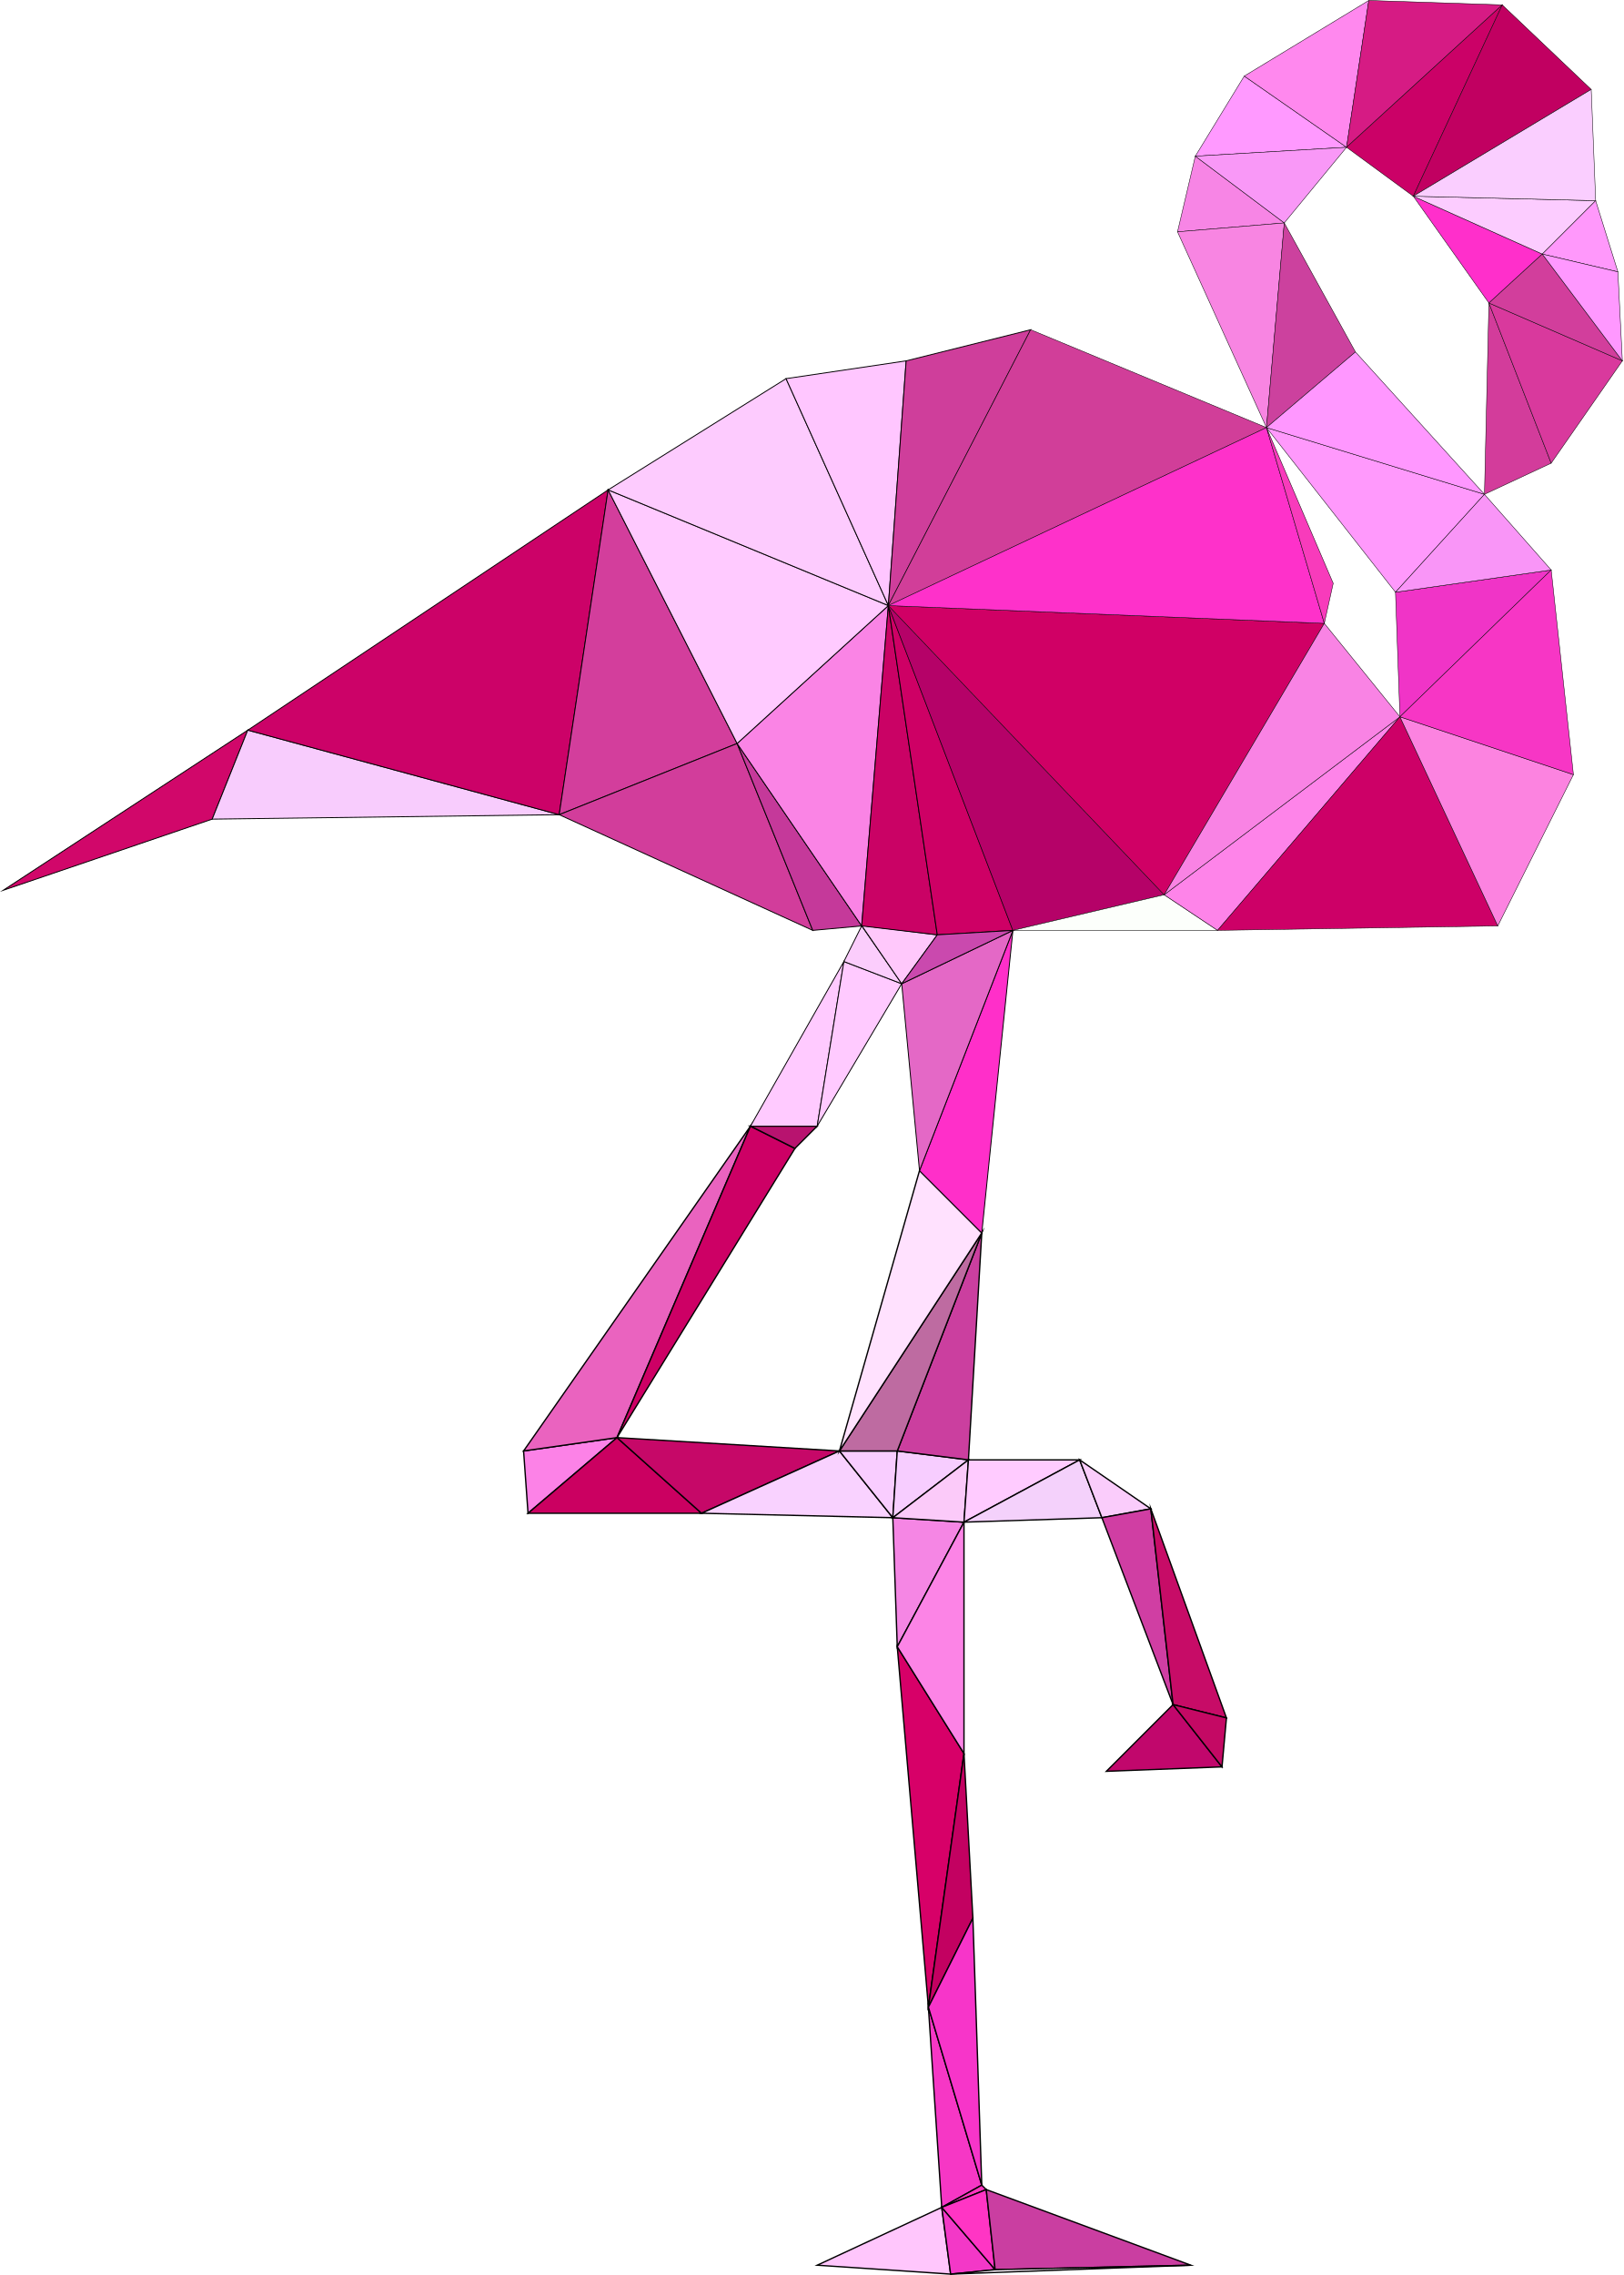
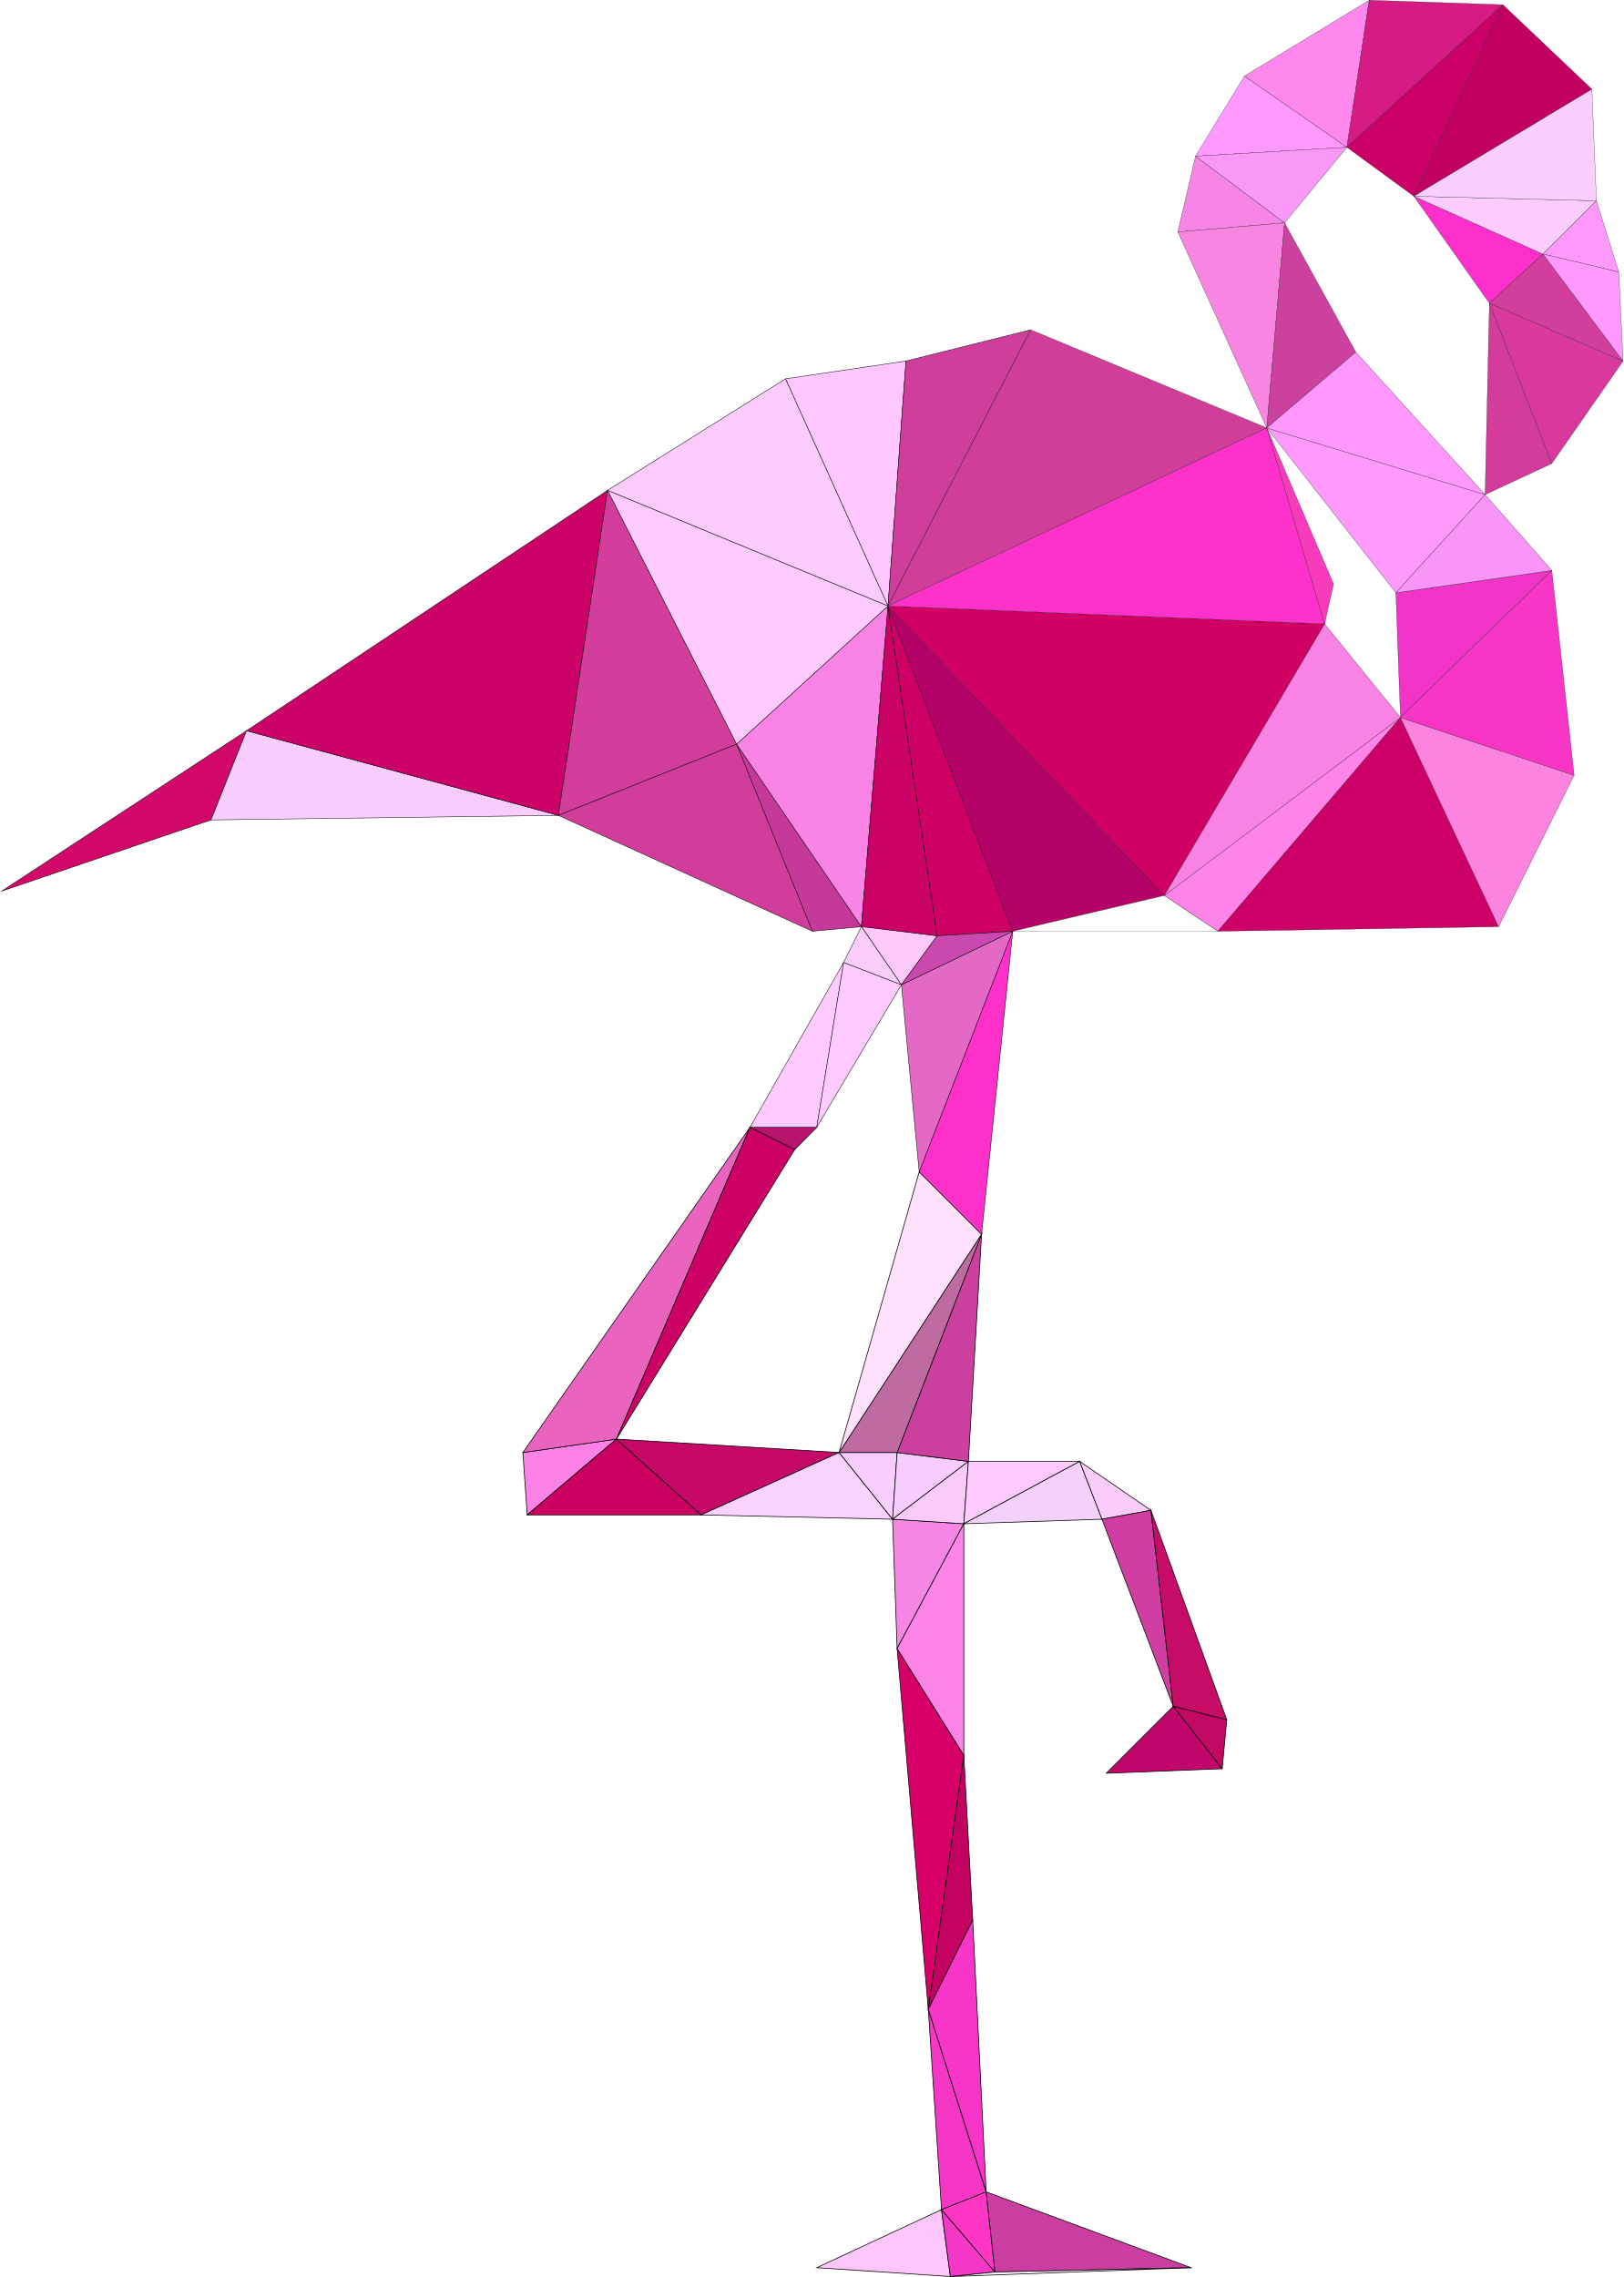
- <svg xmlns="http://www.w3.org/2000/svg" version="1.1" baseProfile="tiny" id="图层_1" x="0px" y="0px" viewBox="0 0 364.9 511.3" xml:space="preserve">
+ <svg xmlns="http://www.w3.org/2000/svg" version="1.1" baseProfile="tiny" id="图层_1" x="0px" y="0px" viewBox="0 0 713.2 1000.3" xml:space="preserve">
  <g>
    <g>
-       <polygon fill="#FC82E7" stroke="#000000" stroke-width="0.3" stroke-miterlimit="10" points="117.7,326.1 118.7,340.1     138.7,323.1   " />
-       <polygon fill="#CB0061" stroke="#000000" stroke-width="0.3" stroke-miterlimit="10" points="138.7,323.1 118.7,340.1     157.7,340.1   " />
-       <polygon fill="#EA63BF" stroke="#000000" stroke-width="0.3" stroke-miterlimit="10" points="117.7,326.1 138.7,323.1     168.7,253.1   " />
-       <polygon fill="#CD0065" stroke="#000000" stroke-width="0.3" stroke-miterlimit="10" points="168.7,253.1 138.7,323.1     178.7,258.1   " />
-       <polygon fill="#B8136F" stroke="#000000" stroke-width="0.3" stroke-miterlimit="10" points="168.7,253.1 178.7,258.1     183.7,253.1   " />
-       <polygon fill="#C60868" stroke="#000000" stroke-width="0.3" stroke-miterlimit="10" points="138.7,323.1 157.7,340.1     188.7,326.1   " />
-       <polygon fill="#F9D2FF" stroke="#000000" stroke-width="0.3" stroke-miterlimit="10" points="188.7,326.1 157.7,340.1     200.7,341.1   " />
-       <polygon fill="#F9CDFF" stroke="#000000" stroke-width="0.3" stroke-miterlimit="10" points="188.7,326.1 200.7,341.1     201.7,326.1   " />
-       <polygon fill="#FFC0FF" stroke="#000000" stroke-width="0.3" stroke-miterlimit="10" points="211.7,496.1 211.7,496.1     213.7,511.1   " />
-       <polygon fill="#FFC6FC" stroke="#000000" stroke-width="0.3" stroke-miterlimit="10" points="211.7,496.1 183.7,509.1     213.7,511.1   " />
-       <polygon fill="#F586E4" stroke="#000000" stroke-width="0.3" stroke-miterlimit="10" points="200.7,341.1 201.7,370.1     216.7,342.1   " />
-       <polygon fill="#D70068" stroke="#000000" stroke-width="0.3" stroke-miterlimit="10" points="201.7,370.1 208.7,451.1     216.7,394.1   " />
-       <polygon fill="#FC84E6" stroke="#000000" stroke-width="0.3" stroke-miterlimit="10" points="216.7,342.1 201.7,370.1     216.7,394.1   " />
-       <polygon fill="#F7CDFF" stroke="#000000" stroke-width="0.3" stroke-miterlimit="10" points="201.7,326.1 200.7,341.1     217.7,328.1   " />
-       <polygon fill="#FBCAF9" stroke="#000000" stroke-width="0.3" stroke-miterlimit="10" points="200.7,341.1 216.7,342.1     217.7,328.1   " />
-       <polygon fill="#C30161" stroke="#000000" stroke-width="0.3" stroke-miterlimit="10" points="216.7,394.1 208.7,451.1     218.7,431.1   " />
-       <polygon fill="#CB3F9F" stroke="#000000" stroke-width="0.3" stroke-miterlimit="10" points="201.7,326.1 217.7,328.1     220.7,277.1   " />
-       <polygon fill="#BE6BA1" stroke="#000000" stroke-width="0.3" stroke-miterlimit="10" points="188.7,326.1 201.7,326.1     220.7,277.1   " />
-       <polygon fill="#FFE1FE" stroke="#000000" stroke-width="0.3" stroke-miterlimit="10" points="206.7,263.1 188.7,326.1     220.7,277.1   " />
-       <polygon fill="#F637C5" stroke="#000000" stroke-width="0.3" stroke-miterlimit="10" points="208.7,451.1 211.7,496.1     220.7,491.1   " />
-       <polygon fill="#F735C9" stroke="#000000" stroke-width="0.3" stroke-miterlimit="10" points="218.7,431.1 208.7,451.1     220.7,491.1   " />
-       <polygon fill="#FF34BF" stroke="#000000" stroke-width="0.3" stroke-miterlimit="10" points="220.7,491.1 211.7,496.1     221.7,492.1   " />
-       <polygon fill="#F338C7" stroke="#000000" stroke-width="0.3" stroke-miterlimit="10" points="211.7,496.1 213.7,511.1     223.7,510.1   " />
-       <polygon fill="#FF35C4" stroke="#000000" stroke-width="0.3" stroke-miterlimit="10" points="221.7,492.1 211.7,496.1     223.7,510.1   " />
-       <polygon fill="#FFCBFF" stroke="#000000" stroke-width="0.3" stroke-miterlimit="10" points="217.7,328.1 216.7,342.1     242.7,328.1   " />
-       <polygon fill="#F4D1FB" stroke="#000000" stroke-width="0.3" stroke-miterlimit="10" points="242.7,328.1 216.7,342.1     247.7,341.1   " />
-       <polygon fill="#FACCFB" stroke="#000000" stroke-width="0.3" stroke-miterlimit="10" points="242.7,328.1 247.7,341.1     258.7,339.1   " />
-       <polygon fill="#D03EA3" stroke="#000000" stroke-width="0.3" stroke-miterlimit="10" points="258.7,339.1 247.7,341.1     263.7,383.1   " />
-       <polygon fill="#CA3EA1" stroke="#000000" stroke-width="0.3" stroke-miterlimit="10" points="221.7,492.1 223.7,510.1     267.7,509.1   " />
-       <polygon fill="#FFF5FF" stroke="#000000" stroke-width="0.3" stroke-miterlimit="10" points="223.7,510.1 213.7,511.1     267.7,509.1   " />
-       <polygon fill="#C1076C" stroke="#000000" stroke-width="0.3" stroke-miterlimit="10" points="263.7,383.1 248.7,398.1     274.7,397.1   " />
-       <polygon fill="#C70C67" stroke="#000000" stroke-width="0.3" stroke-miterlimit="10" points="258.7,339.1 263.7,383.1     275.7,386.1   " />
-       <polygon fill="#C40964" stroke="#000000" stroke-width="0.3" stroke-miterlimit="10" points="263.7,383.1 274.7,397.1     275.7,386.1   " />
+       <polygon fill="#FC82E7" stroke="#000000" stroke-width="0.3" stroke-miterlimit="10" points="229.7,638.1 231.6,665.5     270.8,632.2   " />
+       <polygon fill="#CB0061" stroke="#000000" stroke-width="0.3" stroke-miterlimit="10" points="270.8,632.2 231.6,665.5 308,665.5       " />
+       <polygon fill="#EA63BF" stroke="#000000" stroke-width="0.3" stroke-miterlimit="10" points="229.7,638.1 270.8,632.2     329.5,495.2   " />
+       <polygon fill="#CD0065" stroke="#000000" stroke-width="0.3" stroke-miterlimit="10" points="329.5,495.2 270.8,632.2 349.1,505       " />
+       <polygon fill="#B8136F" stroke="#000000" stroke-width="0.3" stroke-miterlimit="10" points="329.5,495.2 349.1,505 358.8,495.2       " />
+       <polygon fill="#C60868" stroke="#000000" stroke-width="0.3" stroke-miterlimit="10" points="270.8,632.2 308,665.5 368.6,638.1       " />
+       <polygon fill="#F9D2FF" stroke="#000000" stroke-width="0.3" stroke-miterlimit="10" points="368.6,638.1 308,665.5 392.1,667.4       " />
+       <polygon fill="#F9CDFF" stroke="#000000" stroke-width="0.3" stroke-miterlimit="10" points="368.6,638.1 392.1,667.4     394.1,638.1   " />
+       <polygon fill="#FFC0FF" stroke="#000000" stroke-width="0.3" stroke-miterlimit="10" points="413.6,970.7 413.6,970.7     417.5,1000.1   " />
+       <polygon fill="#FFC6FC" stroke="#000000" stroke-width="0.3" stroke-miterlimit="10" points="413.6,970.7 358.8,996.2     417.5,1000.1   " />
+       <polygon fill="#F586E4" stroke="#000000" stroke-width="0.3" stroke-miterlimit="10" points="392.1,667.4 394.1,724.2     423.4,669.4   " />
+       <polygon fill="#D70068" stroke="#000000" stroke-width="0.3" stroke-miterlimit="10" points="394.1,724.2 407.8,882.7     423.4,771.1   " />
+       <polygon fill="#FC84E6" stroke="#000000" stroke-width="0.3" stroke-miterlimit="10" points="423.4,669.4 394.1,724.2     423.4,771.1   " />
+       <polygon fill="#F7CDFF" stroke="#000000" stroke-width="0.3" stroke-miterlimit="10" points="394.1,638.1 392.1,667.4 425.4,642       " />
+       <polygon fill="#FBCAF9" stroke="#000000" stroke-width="0.3" stroke-miterlimit="10" points="392.1,667.4 423.4,669.4 425.4,642       " />
+       <polygon fill="#C30161" stroke="#000000" stroke-width="0.3" stroke-miterlimit="10" points="423.4,771.1 407.8,882.7     427.3,843.5   " />
+       <polygon fill="#CB3F9F" stroke="#000000" stroke-width="0.3" stroke-miterlimit="10" points="394.1,638.1 425.4,642 431.2,542.2       " />
+       <polygon fill="#BE6BA1" stroke="#000000" stroke-width="0.3" stroke-miterlimit="10" points="368.6,638.1 394.1,638.1     431.2,542.2   " />
+       <polygon fill="#FFE1FE" stroke="#000000" stroke-width="0.3" stroke-miterlimit="10" points="403.8,514.8 368.6,638.1     431.2,542.2   " />
+       <polygon fill="#F637C5" stroke="#000000" stroke-width="0.3" stroke-miterlimit="10" points="407.8,882.7 413.6,970.7 433.2,963       " />
+       <polygon fill="#F735C9" stroke="#000000" stroke-width="0.3" stroke-miterlimit="10" points="427.3,843.5 407.8,882.7     433.2,962.7   " />
+       <polygon fill="#F338C7" stroke="#000000" stroke-width="0.3" stroke-miterlimit="10" points="413.6,970.7 417.5,1000.1     437.1,998.1   " />
+       <polygon fill="#FF35C4" stroke="#000000" stroke-width="0.3" stroke-miterlimit="10" points="433.2,962.9 413.6,970.7     437.1,998.1   " />
+       <polygon fill="#FFCBFF" stroke="#000000" stroke-width="0.3" stroke-miterlimit="10" points="425.4,642 423.4,669.4 474.3,642       " />
+       <polygon fill="#F4D1FB" stroke="#000000" stroke-width="0.3" stroke-miterlimit="10" points="474.3,642 423.4,669.4 484.1,667.4       " />
+       <polygon fill="#FACCFB" stroke="#000000" stroke-width="0.3" stroke-miterlimit="10" points="474.3,642 484.1,667.4 505.6,663.5       " />
+       <polygon fill="#D03EA3" stroke="#000000" stroke-width="0.3" stroke-miterlimit="10" points="505.6,663.5 484.1,667.4     515.4,749.6   " />
+       <polygon fill="#CA3EA1" stroke="#000000" stroke-width="0.3" stroke-miterlimit="10" points="433.2,962.9 437.1,998.1     523.2,996.2   " />
+       <polygon fill="#FFF5FF" stroke="#000000" stroke-width="0.3" stroke-miterlimit="10" points="437.1,998.1 417.5,1000.1     523.2,996.2   " />
+       <polygon fill="#C1076C" stroke="#000000" stroke-width="0.3" stroke-miterlimit="10" points="515.4,749.6 486,779 536.9,777   " />
+       <polygon fill="#C70C67" stroke="#000000" stroke-width="0.3" stroke-miterlimit="10" points="505.6,663.5 515.4,749.6     538.9,755.5   " />
+       <polygon fill="#C40964" stroke="#000000" stroke-width="0.3" stroke-miterlimit="10" points="515.4,749.6 536.9,777 538.9,755.5       " />
    </g>
    <g>
-       <polygon fill="#D1076A" stroke="#000000" stroke-width="0.2" stroke-miterlimit="10" points="0.7,200.1 47.7,184.1 55.7,164.1       " />
-       <polygon fill="#F8CCFD" stroke="#000000" stroke-width="0.2" stroke-miterlimit="10" points="55.7,164.1 47.7,184.1 125.7,183.1       " />
-       <polygon fill="#CC0268" stroke="#000000" stroke-width="0.2" stroke-miterlimit="10" points="55.7,164.1 125.7,183.1 136.7,110.1       " />
-       <polygon fill="#D33E9C" stroke="#000000" stroke-width="0.2" stroke-miterlimit="10" points="136.7,110.1 125.7,183.1     165.7,167.1   " />
-       <polygon fill="#D23D9B" stroke="#000000" stroke-width="0.2" stroke-miterlimit="10" points="165.7,167.1 125.7,183.1     182.7,209.1   " />
-       <polygon fill="#FFCAFF" stroke="#000000" stroke-width="0.2" stroke-miterlimit="10" points="168.7,253.1 183.7,253.1     189.7,216.1   " />
-       <polygon fill="#C5399A" stroke="#000000" stroke-width="0.2" stroke-miterlimit="10" points="165.7,167.1 182.7,209.1     193.7,208.1   " />
-       <polygon fill="#FA84E5" stroke="#000000" stroke-width="0.2" stroke-miterlimit="10" points="165.7,167.1 193.7,208.1     199.7,136.1   " />
-       <polygon fill="#FFCAFF" stroke="#000000" stroke-width="0.2" stroke-miterlimit="10" points="136.7,110.1 165.7,167.1     199.7,136.1   " />
-       <polygon fill="#FDCBFE" stroke="#000000" stroke-width="0.2" stroke-miterlimit="10" points="176.7,85.1 136.7,110.1 199.7,136.1       " />
-       <polygon fill="#FFCAFF" stroke="#000000" stroke-width="0.2" stroke-miterlimit="10" points="189.7,216.1 183.7,253.1     202.7,221.1   " />
-       <polygon fill="#FBCDFC" stroke="#000000" stroke-width="0.2" stroke-miterlimit="10" points="193.7,208.1 189.7,216.1     202.7,221.1   " />
-       <polygon fill="#FFC6FF" stroke="#000000" stroke-width="0.2" stroke-miterlimit="10" points="176.7,85.1 199.7,136.1 203.7,81.1       " />
-       <polygon fill="#FFC8FB" stroke="#000000" stroke-width="0.2" stroke-miterlimit="10" points="193.7,208 202.7,221.1 210.7,210.1       " />
-       <polygon fill="#CA0265" stroke="#000000" stroke-width="0.2" stroke-miterlimit="10" points="199.7,136.1 193.7,208.1     210.7,210.1   " />
-       <polygon fill="#FF2FC9" stroke="#000000" stroke-width="0.2" stroke-miterlimit="10" points="206.7,263.1 220.7,277.1     227.7,209.1   " />
-       <polygon fill="#CE0065" stroke="#000000" stroke-width="0.2" stroke-miterlimit="10" points="199.7,136.1 210.7,210.1     227.7,209.1   " />
-       <polygon fill="#E468C6" stroke="#000000" stroke-width="0.2" stroke-miterlimit="10" points="202.7,221.1 206.7,263.1     227.7,209.1   " />
-       <polygon fill="#CA49AE" stroke="#000000" stroke-width="0.2" stroke-miterlimit="10" points="210.7,210.1 202.7,221.1     227.7,209.1   " />
-       <polygon fill="#CF3E9B" stroke="#000000" stroke-width="0.2" stroke-miterlimit="10" points="203.7,81.1 199.7,136.1 231.7,74.1       " />
+       <polygon fill="#D1076A" stroke="#000000" stroke-width="0.2" stroke-miterlimit="10" points="0.7,391.5 92.7,360.2 108.3,321       " />
+       <polygon fill="#F8CCFD" stroke="#000000" stroke-width="0.2" stroke-miterlimit="10" points="108.3,321 92.7,360.2 245.3,358.2       " />
+       <polygon fill="#CC0268" stroke="#000000" stroke-width="0.2" stroke-miterlimit="10" points="108.3,321 245.3,358.2 266.9,215.4       " />
+       <polygon fill="#D33E9C" stroke="#000000" stroke-width="0.2" stroke-miterlimit="10" points="266.9,215.4 245.3,358.2     323.6,326.9   " />
+       <polygon fill="#D23D9B" stroke="#000000" stroke-width="0.2" stroke-miterlimit="10" points="323.6,326.9 245.3,358.2     356.9,409.1   " />
+       <polygon fill="#FFCAFF" stroke="#000000" stroke-width="0.2" stroke-miterlimit="10" points="329.5,495.2 358.8,495.2     370.6,422.8   " />
+       <polygon fill="#C5399A" stroke="#000000" stroke-width="0.2" stroke-miterlimit="10" points="323.6,326.9 356.9,409.1     378.4,407.1   " />
+       <polygon fill="#FA84E5" stroke="#000000" stroke-width="0.2" stroke-miterlimit="10" points="323.6,326.9 378.4,407.1     390.1,266.2   " />
+       <polygon fill="#FFCAFF" stroke="#000000" stroke-width="0.2" stroke-miterlimit="10" points="266.9,215.4 323.6,326.9     390.1,266.2   " />
+       <polygon fill="#FDCBFE" stroke="#000000" stroke-width="0.2" stroke-miterlimit="10" points="345.1,166.4 266.9,215.4     390.1,266.2   " />
+       <polygon fill="#FFCAFF" stroke="#000000" stroke-width="0.2" stroke-miterlimit="10" points="370.6,422.8 358.8,495.2 396,432.6       " />
+       <polygon fill="#FBCDFC" stroke="#000000" stroke-width="0.2" stroke-miterlimit="10" points="378.4,407.1 370.6,422.8 396,432.6       " />
+       <polygon fill="#FFC6FF" stroke="#000000" stroke-width="0.2" stroke-miterlimit="10" points="345.1,166.4 390.1,266.2 398,158.6       " />
+       <polygon fill="#FFC8FB" stroke="#000000" stroke-width="0.2" stroke-miterlimit="10" points="378.4,406.9 396,432.6 411.7,411.1       " />
+       <polygon fill="#CA0265" stroke="#000000" stroke-width="0.2" stroke-miterlimit="10" points="390.1,266.2 378.4,407.1     411.7,411.1   " />
+       <polygon fill="#FF2FC9" stroke="#000000" stroke-width="0.2" stroke-miterlimit="10" points="403.8,514.8 431.2,542.2     444.9,409.1   " />
+       <polygon fill="#CE0065" stroke="#000000" stroke-width="0.2" stroke-miterlimit="10" points="390.1,266.2 411.7,411.1     444.9,409.1   " />
+       <polygon fill="#E468C6" stroke="#000000" stroke-width="0.2" stroke-miterlimit="10" points="396,432.6 403.8,514.8 444.9,409.1       " />
+       <polygon fill="#CA49AE" stroke="#000000" stroke-width="0.2" stroke-miterlimit="10" points="411.7,411.1 396,432.6 444.9,409.1       " />
+       <polygon fill="#CF3E9B" stroke="#000000" stroke-width="0.2" stroke-miterlimit="10" points="398,158.6 390.1,266.2 452.8,144.9       " />
    </g>
    <g>
-       <polygon fill="#B50268" stroke="#000000" stroke-width="0.1" stroke-miterlimit="10" points="199.7,136.1 227.7,209.1     261.7,201.1   " />
-       <polygon fill="#FCFFFB" stroke="#000000" stroke-width="0.1" stroke-miterlimit="10" points="261.7,201.1 227.7,209.1     273.7,209.1   " />
-       <polygon fill="#D13E99" stroke="#000000" stroke-width="0.1" stroke-miterlimit="10" points="231.7,74.1 199.7,136.1 284.7,96.1       " />
-       <polygon fill="#F785E5" stroke="#000000" stroke-width="0.1" stroke-miterlimit="10" points="268.7,35.1 264.7,52.1 288.7,50.1       " />
-       <polygon fill="#F885E2" stroke="#000000" stroke-width="0.1" stroke-miterlimit="10" points="264.7,52.1 284.7,96.1 288.7,50.1       " />
-       <polygon fill="#D00065" stroke="#000000" stroke-width="0.1" stroke-miterlimit="10" points="199.7,136.1 261.7,201.1     297.7,140.1   " />
-       <polygon fill="#FE31CA" stroke="#000000" stroke-width="0.1" stroke-miterlimit="10" points="284.7,96.1 199.7,136.1 297.7,140.1       " />
-       <polygon fill="#F83BBB" stroke="#000000" stroke-width="0.1" stroke-miterlimit="10" points="284.7,96.1 297.7,140.1 299.7,131.1       " />
-       <polygon fill="#FF99FF" stroke="#000000" stroke-width="0.1" stroke-miterlimit="10" points="279.7,17.1 268.7,35.1 302.7,33.1       " />
-       <polygon fill="#F998F7" stroke="#000000" stroke-width="0.1" stroke-miterlimit="10" points="268.7,35.1 288.7,50.1 302.7,33.1       " />
-       <polygon fill="#CC419E" stroke="#000000" stroke-width="0.1" stroke-miterlimit="10" points="288.7,50.1 284.7,96.1 304.7,79.1       " />
-       <polygon fill="#FF88EE" stroke="#000000" stroke-width="0.1" stroke-miterlimit="10" points="279.7,17.1 302.7,33.1 307.7,0.1       " />
-       <polygon fill="#FE84E9" stroke="#000000" stroke-width="0.1" stroke-miterlimit="10" points="261.7,201.1 273.7,209.1     314.7,161.1   " />
-       <polygon fill="#F983E4" stroke="#000000" stroke-width="0.1" stroke-miterlimit="10" points="297.7,140.1 261.7,201.1     314.7,161.1   " />
-       <polygon fill="#FF99FC" stroke="#000000" stroke-width="0.1" stroke-miterlimit="10" points="284.7,96.1 313.7,133.1 333.7,111.1       " />
-       <polygon fill="#FF97FF" stroke="#000000" stroke-width="0.1" stroke-miterlimit="10" points="304.7,79.1 284.7,96.1 333.7,111.1       " />
-       <polygon fill="#CD0067" stroke="#000000" stroke-width="0.1" stroke-miterlimit="10" points="314.7,161.1 273.7,209.1     336.7,208.1   " />
-       <polygon fill="#D61B84" stroke="#000000" stroke-width="0.1" stroke-miterlimit="10" points="307.7,0.1 302.7,33.1 337.7,1.1       " />
-       <polygon fill="#CB0167" stroke="#000000" stroke-width="0.1" stroke-miterlimit="10" points="302.7,33.1 317.7,44.1 337.7,1.1       " />
-       <polygon fill="#FF2FCB" stroke="#000000" stroke-width="0.1" stroke-miterlimit="10" points="317.7,44.1 334.7,68.1 346.7,57.1       " />
-       <polygon fill="#F034C7" stroke="#000000" stroke-width="0.1" stroke-miterlimit="10" points="313.7,133.1 314.7,161.1     348.7,128.1   " />
-       <polygon fill="#F995F7" stroke="#000000" stroke-width="0.1" stroke-miterlimit="10" points="333.7,111.1 313.7,133.1     348.7,128.1   " />
-       <polygon fill="#D33C9B" stroke="#000000" stroke-width="0.1" stroke-miterlimit="10" points="334.7,68.1 333.7,111.1 348.7,104.1       " />
-       <polygon fill="#FC83E0" stroke="#000000" stroke-width="0.1" stroke-miterlimit="10" points="314.7,161.1 336.7,208.1     353.7,174.1   " />
-       <polygon fill="#F736C5" stroke="#000000" stroke-width="0.1" stroke-miterlimit="10" points="348.7,128.1 314.7,161.1     353.7,174.1   " />
-       <polygon fill="#C10061" stroke="#000000" stroke-width="0.1" stroke-miterlimit="10" points="337.7,1.1 317.7,44.1 357.7,20.1       " />
-       <polygon fill="#FCCCFF" stroke="#000000" stroke-width="0.1" stroke-miterlimit="10" points="317.7,44.1 346.7,57.1 358.7,45.1       " />
-       <polygon fill="#FACEFF" stroke="#000000" stroke-width="0.1" stroke-miterlimit="10" points="357.7,20.1 317.7,44.1 358.7,45.1       " />
-       <polygon fill="#FF98FB" stroke="#000000" stroke-width="0.1" stroke-miterlimit="10" points="358.7,45.1 346.7,57.1 363.7,61.1       " />
-       <polygon fill="#D9399D" stroke="#000000" stroke-width="0.1" stroke-miterlimit="10" points="334.7,68.1 348.7,104.1 364.7,81.1       " />
-       <polygon fill="#D23E9C" stroke="#000000" stroke-width="0.1" stroke-miterlimit="10" points="346.7,57.1 334.7,68.1 364.7,81.1       " />
-       <polygon fill="#FF98FF" stroke="#000000" stroke-width="0.1" stroke-miterlimit="10" points="363.7,61.1 346.7,57.1 364.7,81.1       " />
+       <polygon fill="#B50268" stroke="#000000" stroke-width="0.1" stroke-miterlimit="10" points="390.1,266.2 444.9,409.1     511.5,393.4   " />
+       <polygon fill="#FCFFFB" stroke="#000000" stroke-width="0.1" stroke-miterlimit="10" points="511.5,393.4 444.9,409.1 535,409.1       " />
+       <polygon fill="#D13E99" stroke="#000000" stroke-width="0.1" stroke-miterlimit="10" points="452.8,144.9 390.1,266.2 556.5,188       " />
+       <polygon fill="#F785E5" stroke="#000000" stroke-width="0.1" stroke-miterlimit="10" points="525.2,68.6 517.4,101.9 564.3,97.9       " />
+       <polygon fill="#F885E2" stroke="#000000" stroke-width="0.1" stroke-miterlimit="10" points="517.4,101.9 556.5,188 564.3,97.9       " />
+       <polygon fill="#D00065" stroke="#000000" stroke-width="0.1" stroke-miterlimit="10" points="390.1,266.2 511.5,393.4     581.9,274.1   " />
+       <polygon fill="#FE31CA" stroke="#000000" stroke-width="0.1" stroke-miterlimit="10" points="556.5,188 390.1,266.2 581.9,274.1       " />
+       <polygon fill="#F83BBB" stroke="#000000" stroke-width="0.1" stroke-miterlimit="10" points="556.5,188 581.9,274.1 585.8,256.5       " />
+       <polygon fill="#FF99FF" stroke="#000000" stroke-width="0.1" stroke-miterlimit="10" points="546.7,33.4 525.2,68.6 591.7,64.7       " />
+       <polygon fill="#F998F7" stroke="#000000" stroke-width="0.1" stroke-miterlimit="10" points="525.2,68.6 564.3,97.9 591.7,64.7       " />
+       <polygon fill="#CC419E" stroke="#000000" stroke-width="0.1" stroke-miterlimit="10" points="564.3,97.9 556.5,188 595.6,154.7       " />
+       <polygon fill="#FF88EE" stroke="#000000" stroke-width="0.1" stroke-miterlimit="10" points="546.7,33.4 591.7,64.7 601.5,0.1       " />
+       <polygon fill="#FE84E9" stroke="#000000" stroke-width="0.1" stroke-miterlimit="10" points="511.5,393.4 535,409.1 615.2,315.2       " />
+       <polygon fill="#F983E4" stroke="#000000" stroke-width="0.1" stroke-miterlimit="10" points="581.9,274.1 511.5,393.4     615.2,315.2   " />
+       <polygon fill="#FF99FC" stroke="#000000" stroke-width="0.1" stroke-miterlimit="10" points="556.5,188 613.2,260.4 652.4,217.3       " />
+       <polygon fill="#FF97FF" stroke="#000000" stroke-width="0.1" stroke-miterlimit="10" points="595.6,154.7 556.5,188 652.4,217.3       " />
+       <polygon fill="#CD0067" stroke="#000000" stroke-width="0.1" stroke-miterlimit="10" points="615.2,315.2 535,409.1 658.3,407.1       " />
+       <polygon fill="#D61B84" stroke="#000000" stroke-width="0.1" stroke-miterlimit="10" points="601.5,0.1 591.7,64.7 660.2,2.1       " />
+       <polygon fill="#CB0167" stroke="#000000" stroke-width="0.1" stroke-miterlimit="10" points="591.7,64.7 621.1,86.2 660.2,2.1       " />
+       <polygon fill="#FF2FCB" stroke="#000000" stroke-width="0.1" stroke-miterlimit="10" points="621.1,86.2 654.3,133.2 677.8,111.6       " />
+       <polygon fill="#F034C7" stroke="#000000" stroke-width="0.1" stroke-miterlimit="10" points="613.2,260.4 615.2,315.2     681.7,250.6   " />
+       <polygon fill="#F995F7" stroke="#000000" stroke-width="0.1" stroke-miterlimit="10" points="652.4,217.3 613.2,260.4     681.7,250.6   " />
+       <polygon fill="#D33C9B" stroke="#000000" stroke-width="0.1" stroke-miterlimit="10" points="654.3,133.2 652.4,217.3     681.7,203.6   " />
+       <polygon fill="#FC83E0" stroke="#000000" stroke-width="0.1" stroke-miterlimit="10" points="615.2,315.2 658.3,407.1     691.5,340.6   " />
+       <polygon fill="#F736C5" stroke="#000000" stroke-width="0.1" stroke-miterlimit="10" points="681.7,250.6 615.2,315.2     691.5,340.6   " />
+       <polygon fill="#C10061" stroke="#000000" stroke-width="0.1" stroke-miterlimit="10" points="660.2,2.1 621.1,86.2 699.3,39.2       " />
+       <polygon fill="#FCCCFF" stroke="#000000" stroke-width="0.1" stroke-miterlimit="10" points="621.1,86.2 677.8,111.6 701.3,88.2       " />
+       <polygon fill="#FACEFF" stroke="#000000" stroke-width="0.1" stroke-miterlimit="10" points="699.3,39.2 621.1,86.2 701.3,88.2       " />
+       <polygon fill="#FF98FB" stroke="#000000" stroke-width="0.1" stroke-miterlimit="10" points="701.3,88.2 677.8,111.6 711.1,119.5       " />
+       <polygon fill="#D9399D" stroke="#000000" stroke-width="0.1" stroke-miterlimit="10" points="654.3,133.2 681.7,203.6 713,158.6       " />
+       <polygon fill="#D23E9C" stroke="#000000" stroke-width="0.1" stroke-miterlimit="10" points="677.8,111.6 654.3,133.2 713,158.6       " />
+       <polygon fill="#FF98FF" stroke="#000000" stroke-width="0.1" stroke-miterlimit="10" points="711.1,119.5 677.8,111.6 713,158.6       " />
    </g>
  </g>
</svg>
